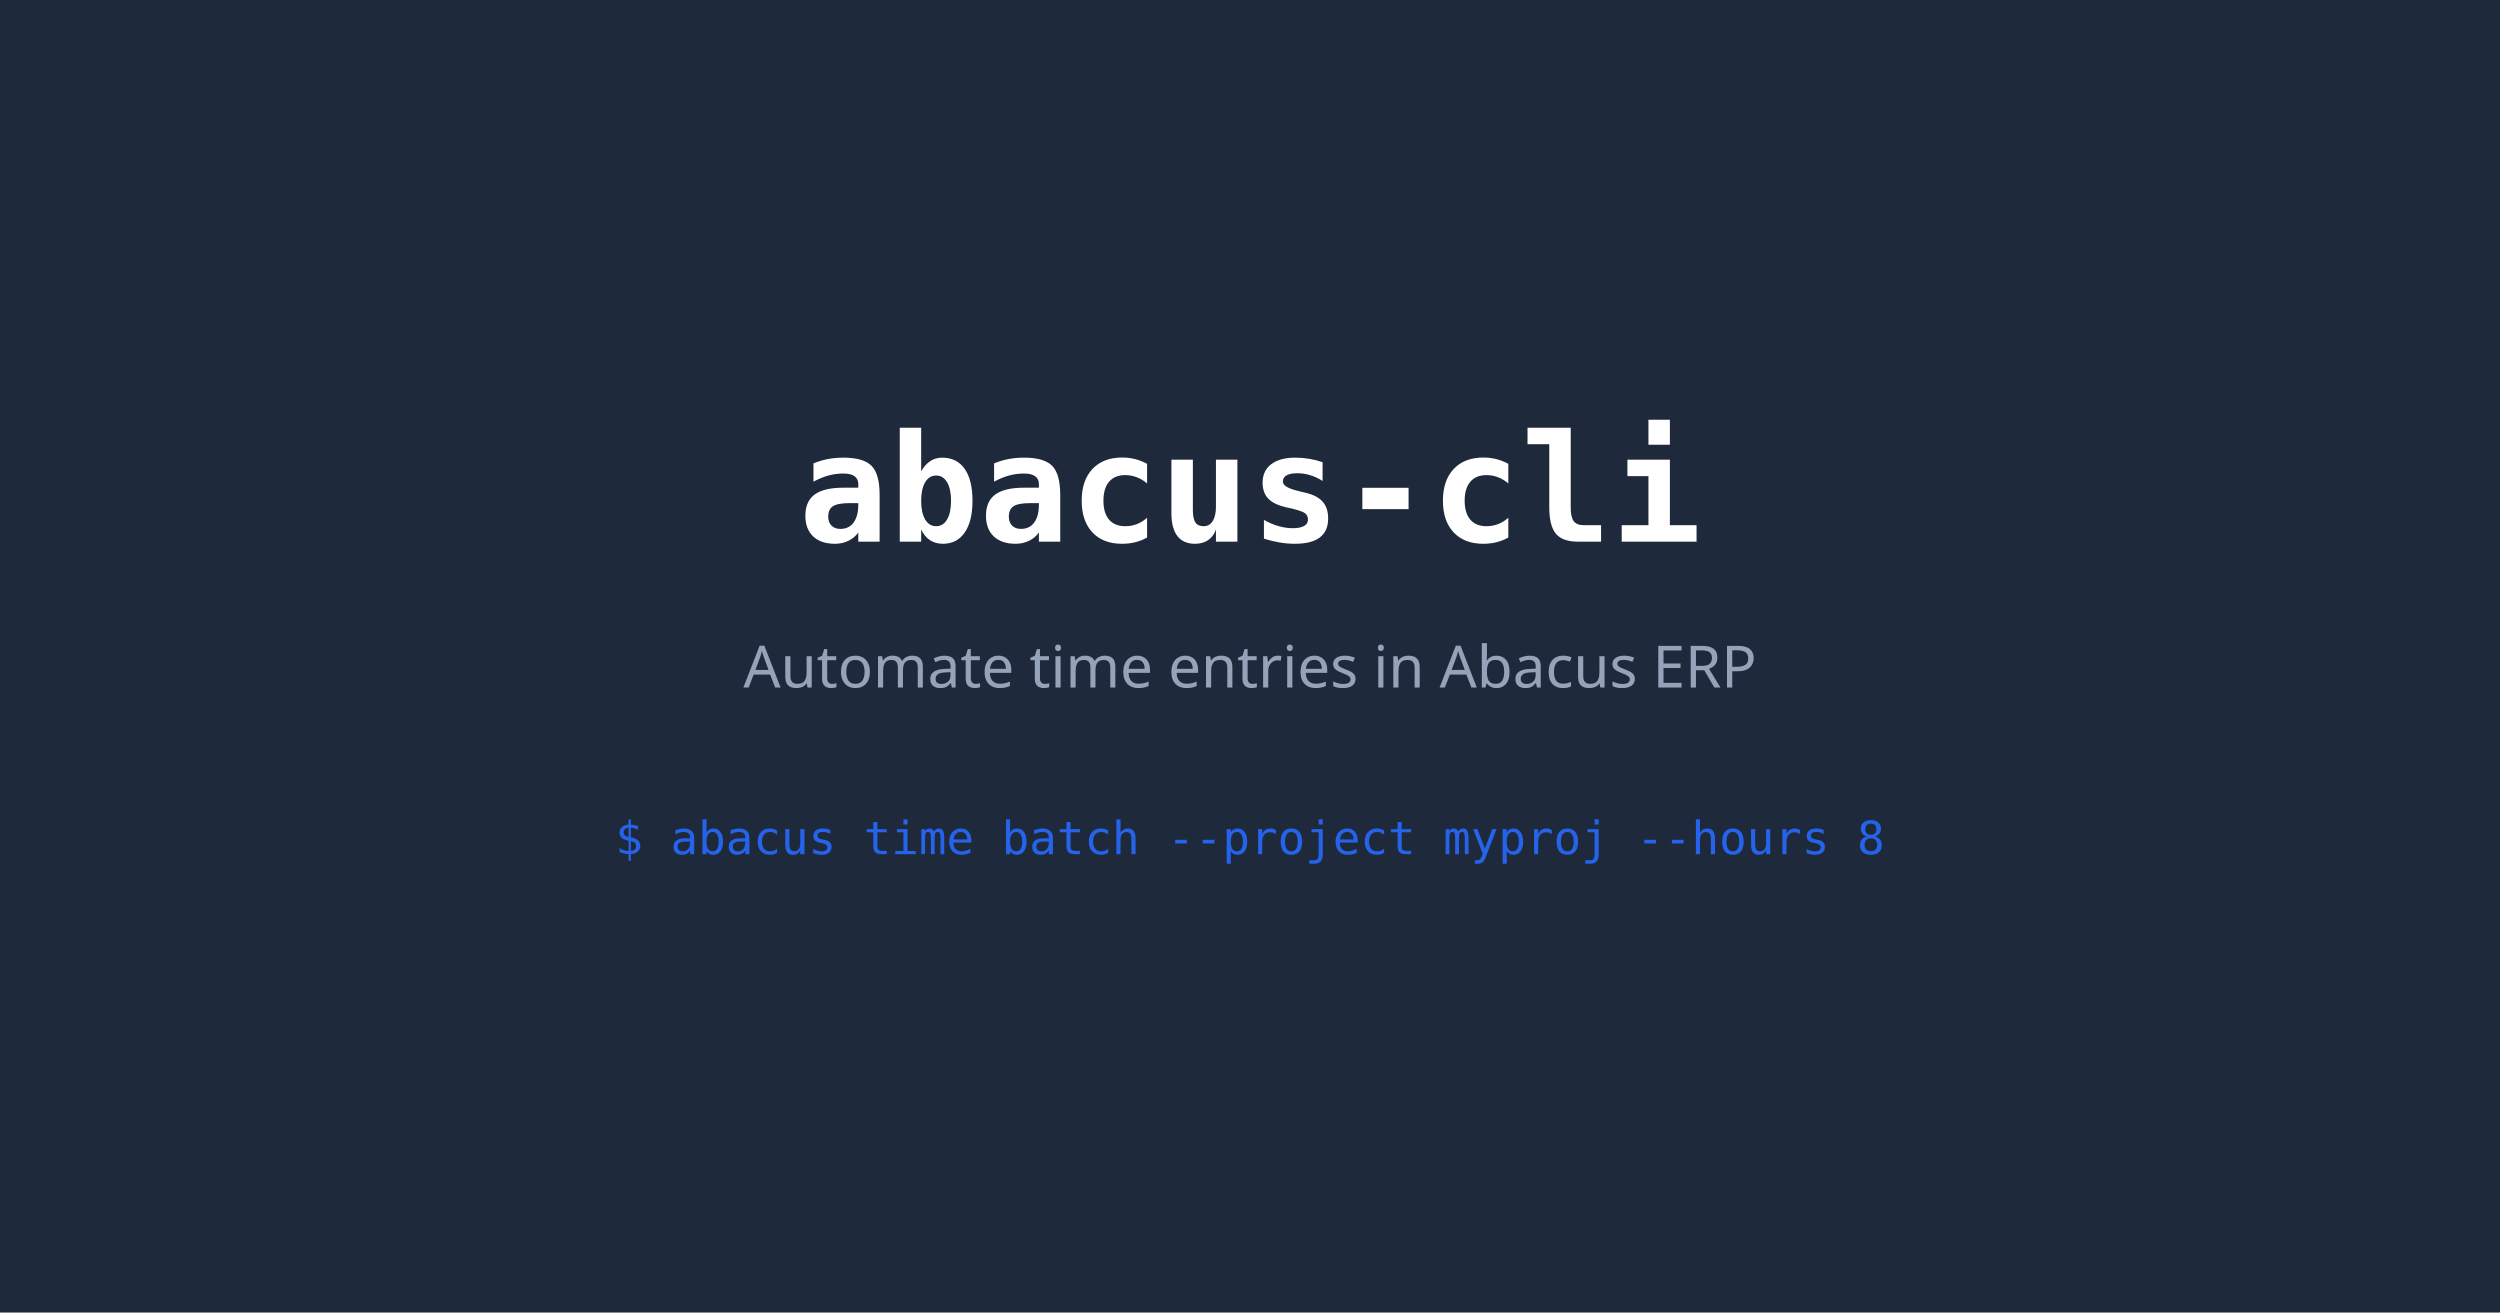
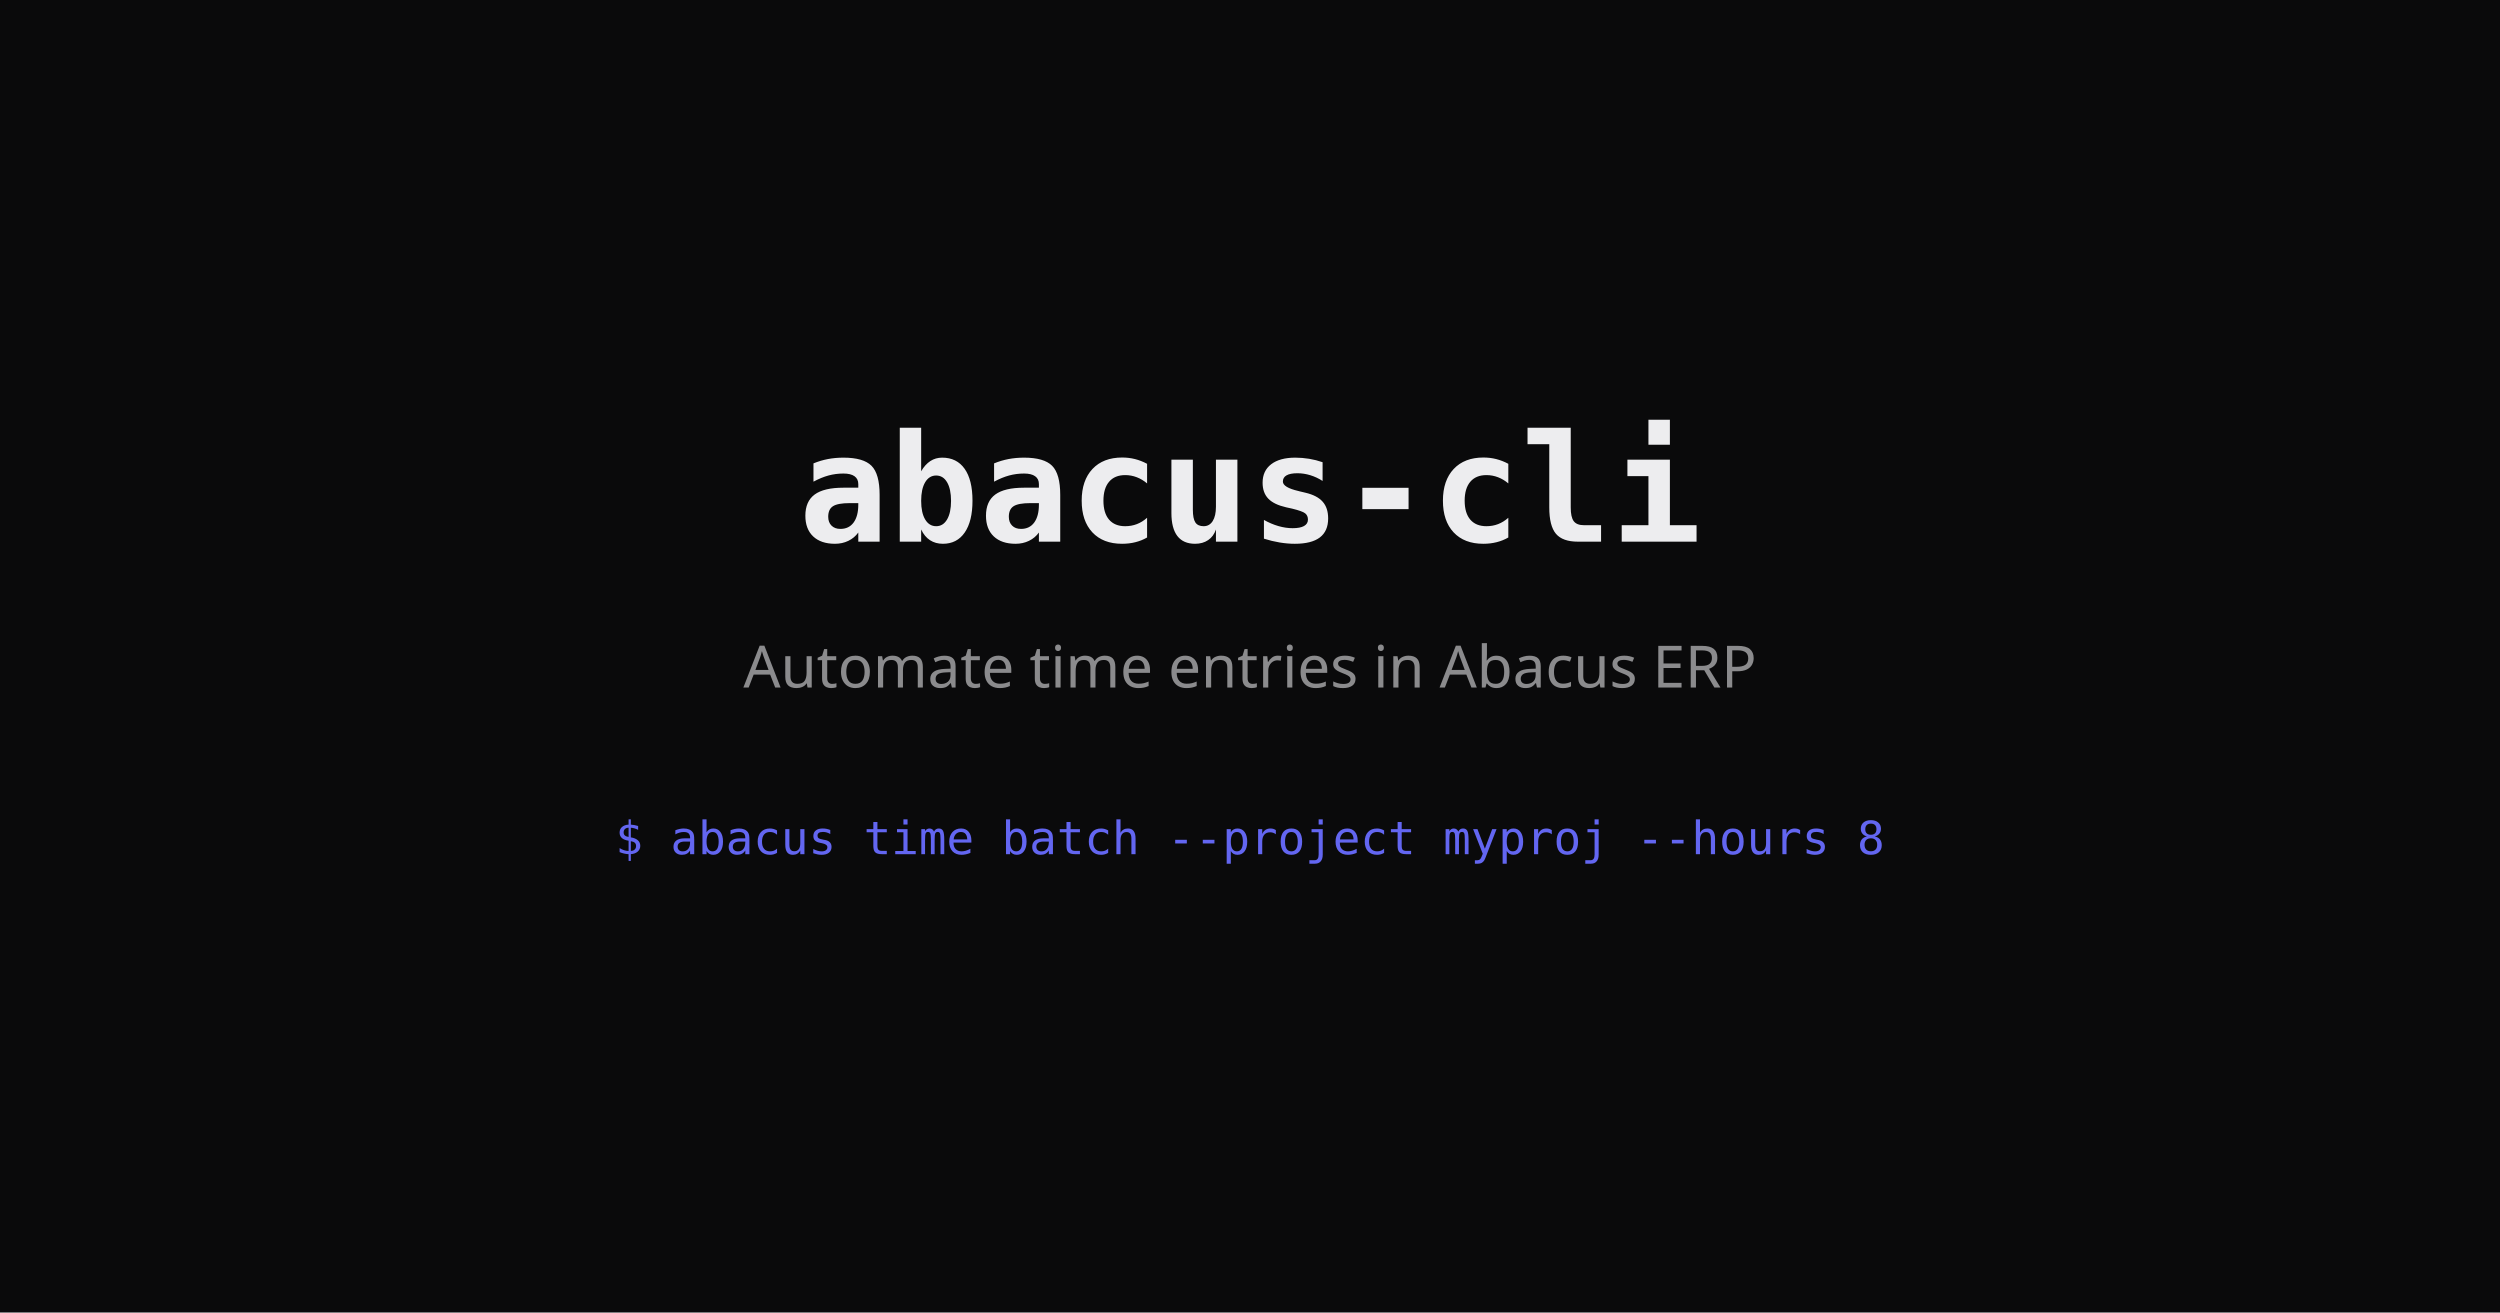
<svg xmlns="http://www.w3.org/2000/svg" width="1200" height="630" viewBox="0 0 1200 630">
-   <rect width="1200" height="630" fill="#1e293b" />
-   <text x="600" y="260" font-family="monospace" font-size="72" font-weight="bold" fill="white" text-anchor="middle">abacus-cli</text>
-   <text x="600" y="330" font-family="sans-serif" font-size="28" fill="#94a3b8" text-anchor="middle">Automate time entries in Abacus ERP</text>
-   <text x="600" y="410" font-family="monospace" font-size="22" fill="#2563eb" text-anchor="middle">$ abacus time batch --project myproj --hours 8</text>
+   <rect width="1200" height="630" fill="#0a0a0b" />
+   <text x="600" y="260" font-family="monospace" font-size="72" font-weight="bold" fill="#ededef" text-anchor="middle">abacus-cli</text>
+   <text x="600" y="330" font-family="sans-serif" font-size="28" fill="#8b8b8d" text-anchor="middle">Automate time entries in Abacus ERP</text>
+   <text x="600" y="410" font-family="monospace" font-size="22" fill="#6366f1" text-anchor="middle">$ abacus time batch --project myproj --hours 8</text>
</svg>
